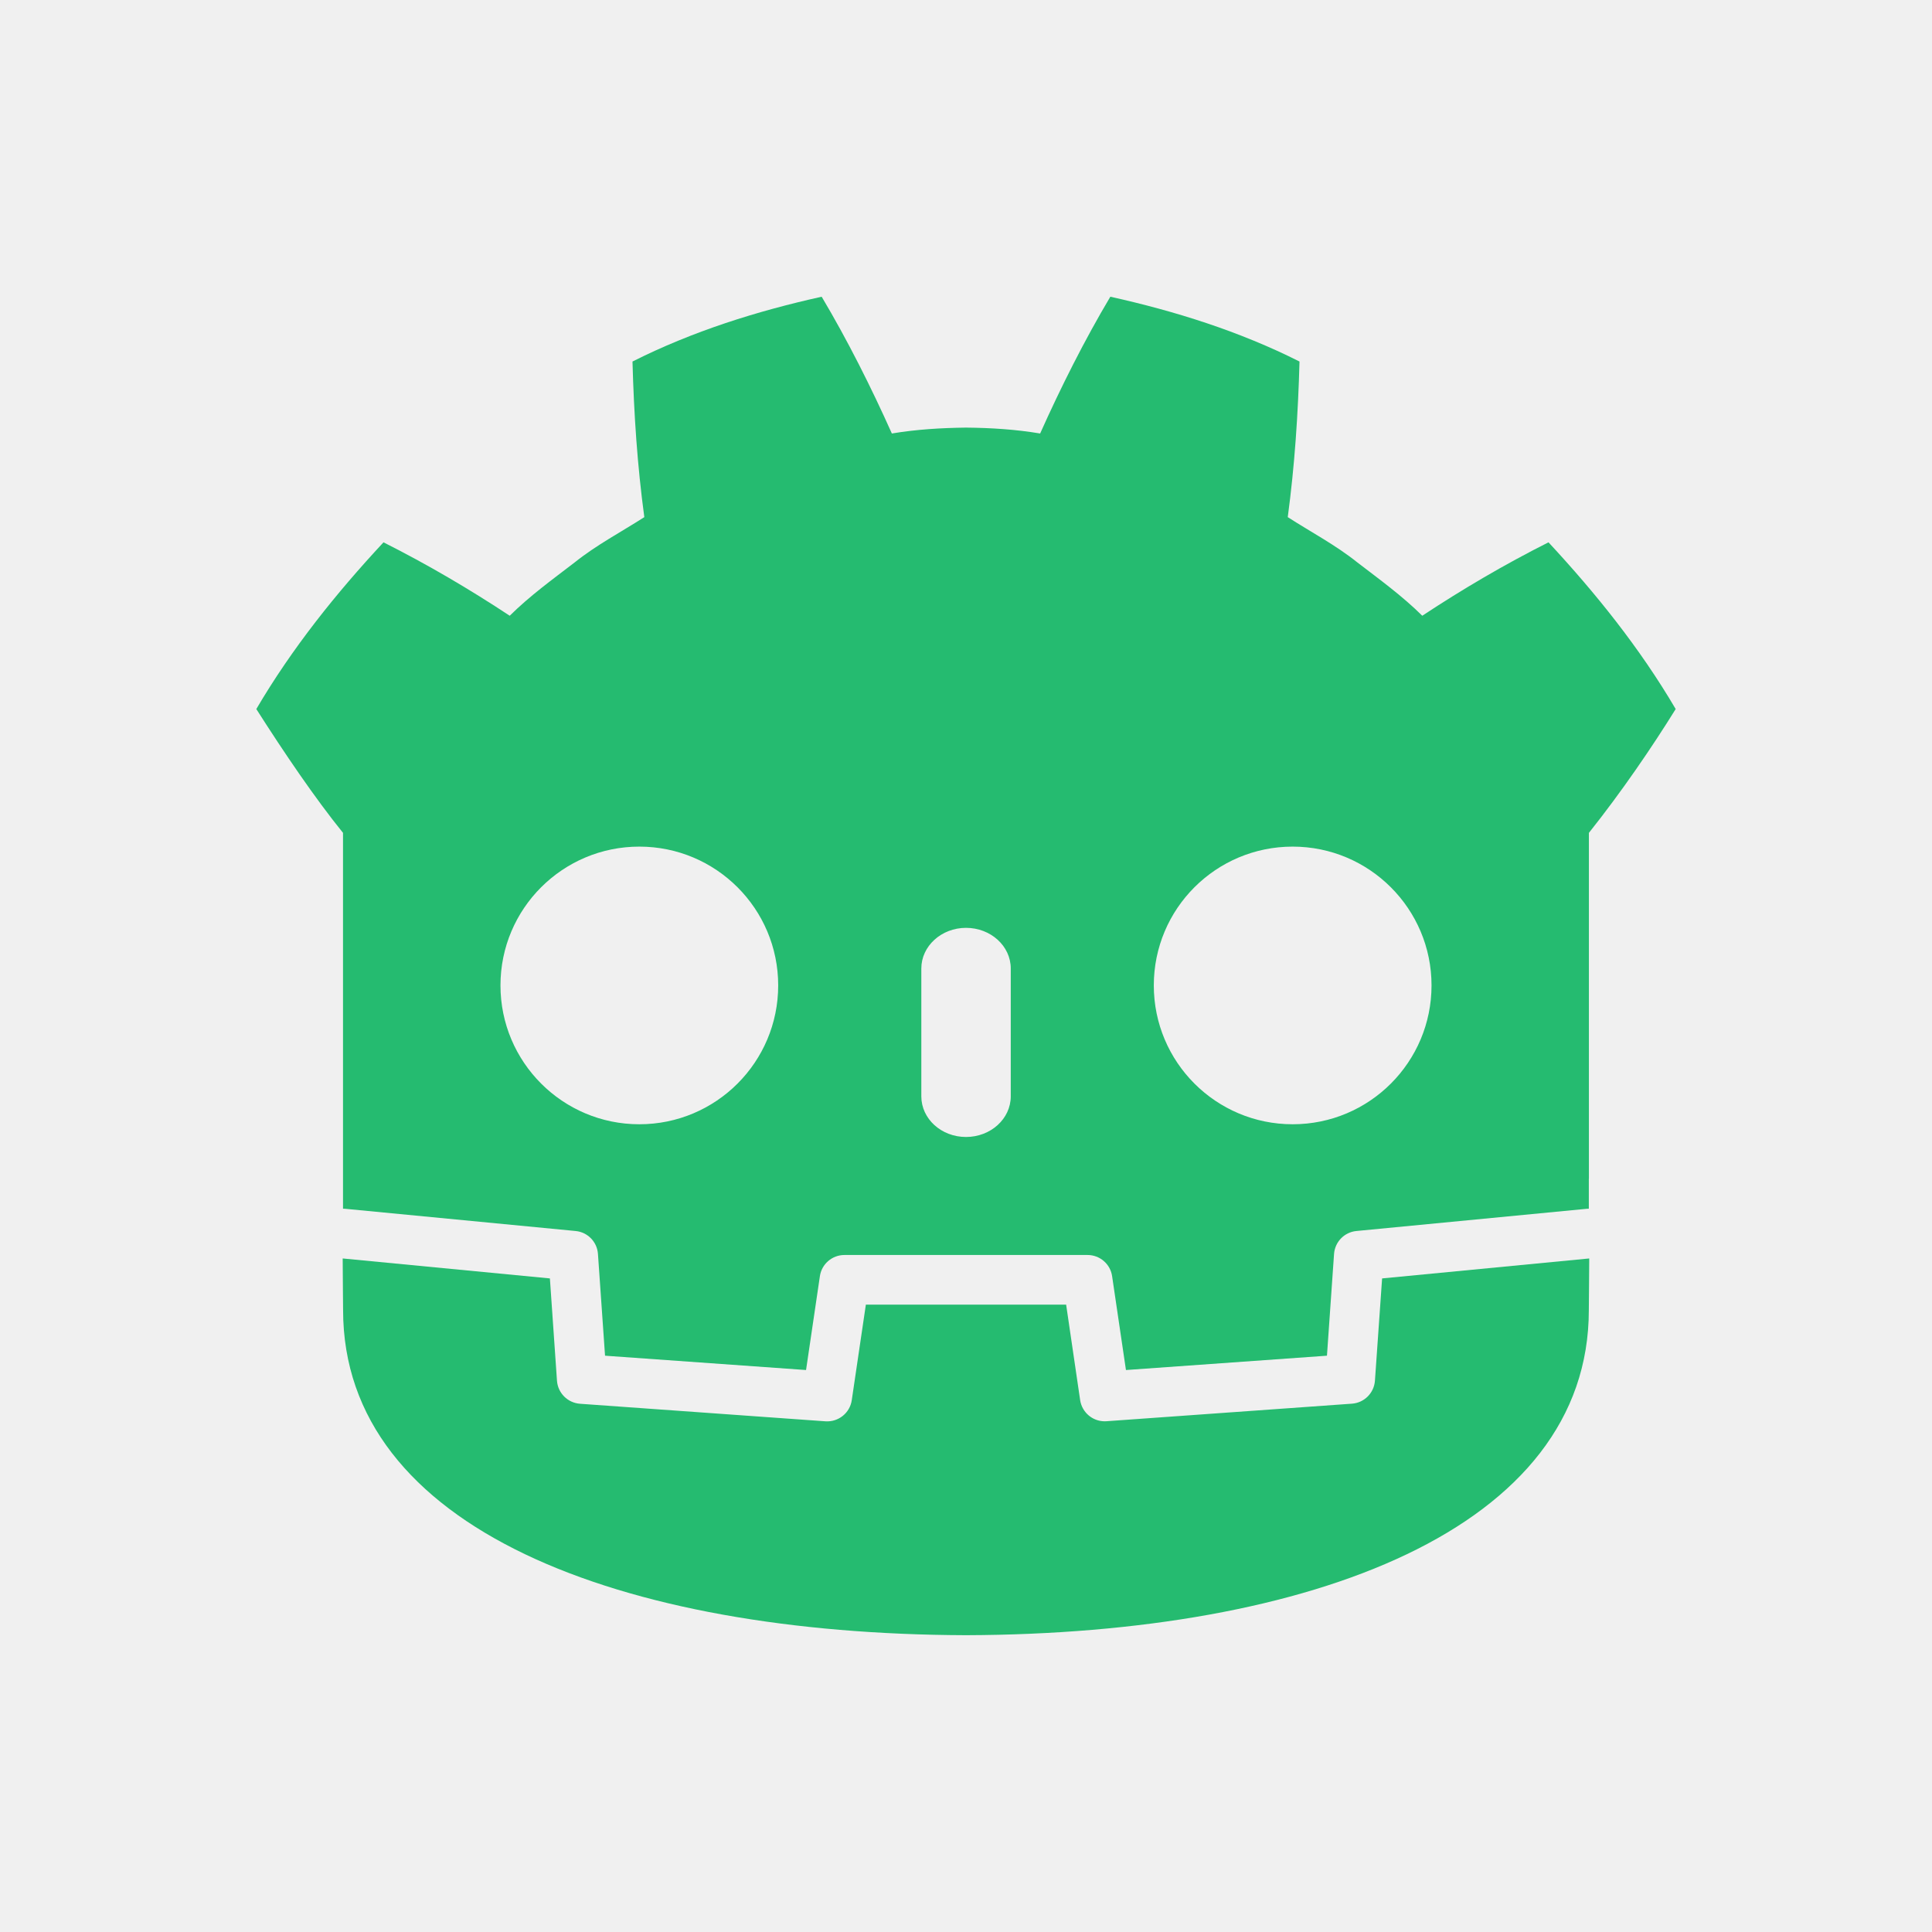
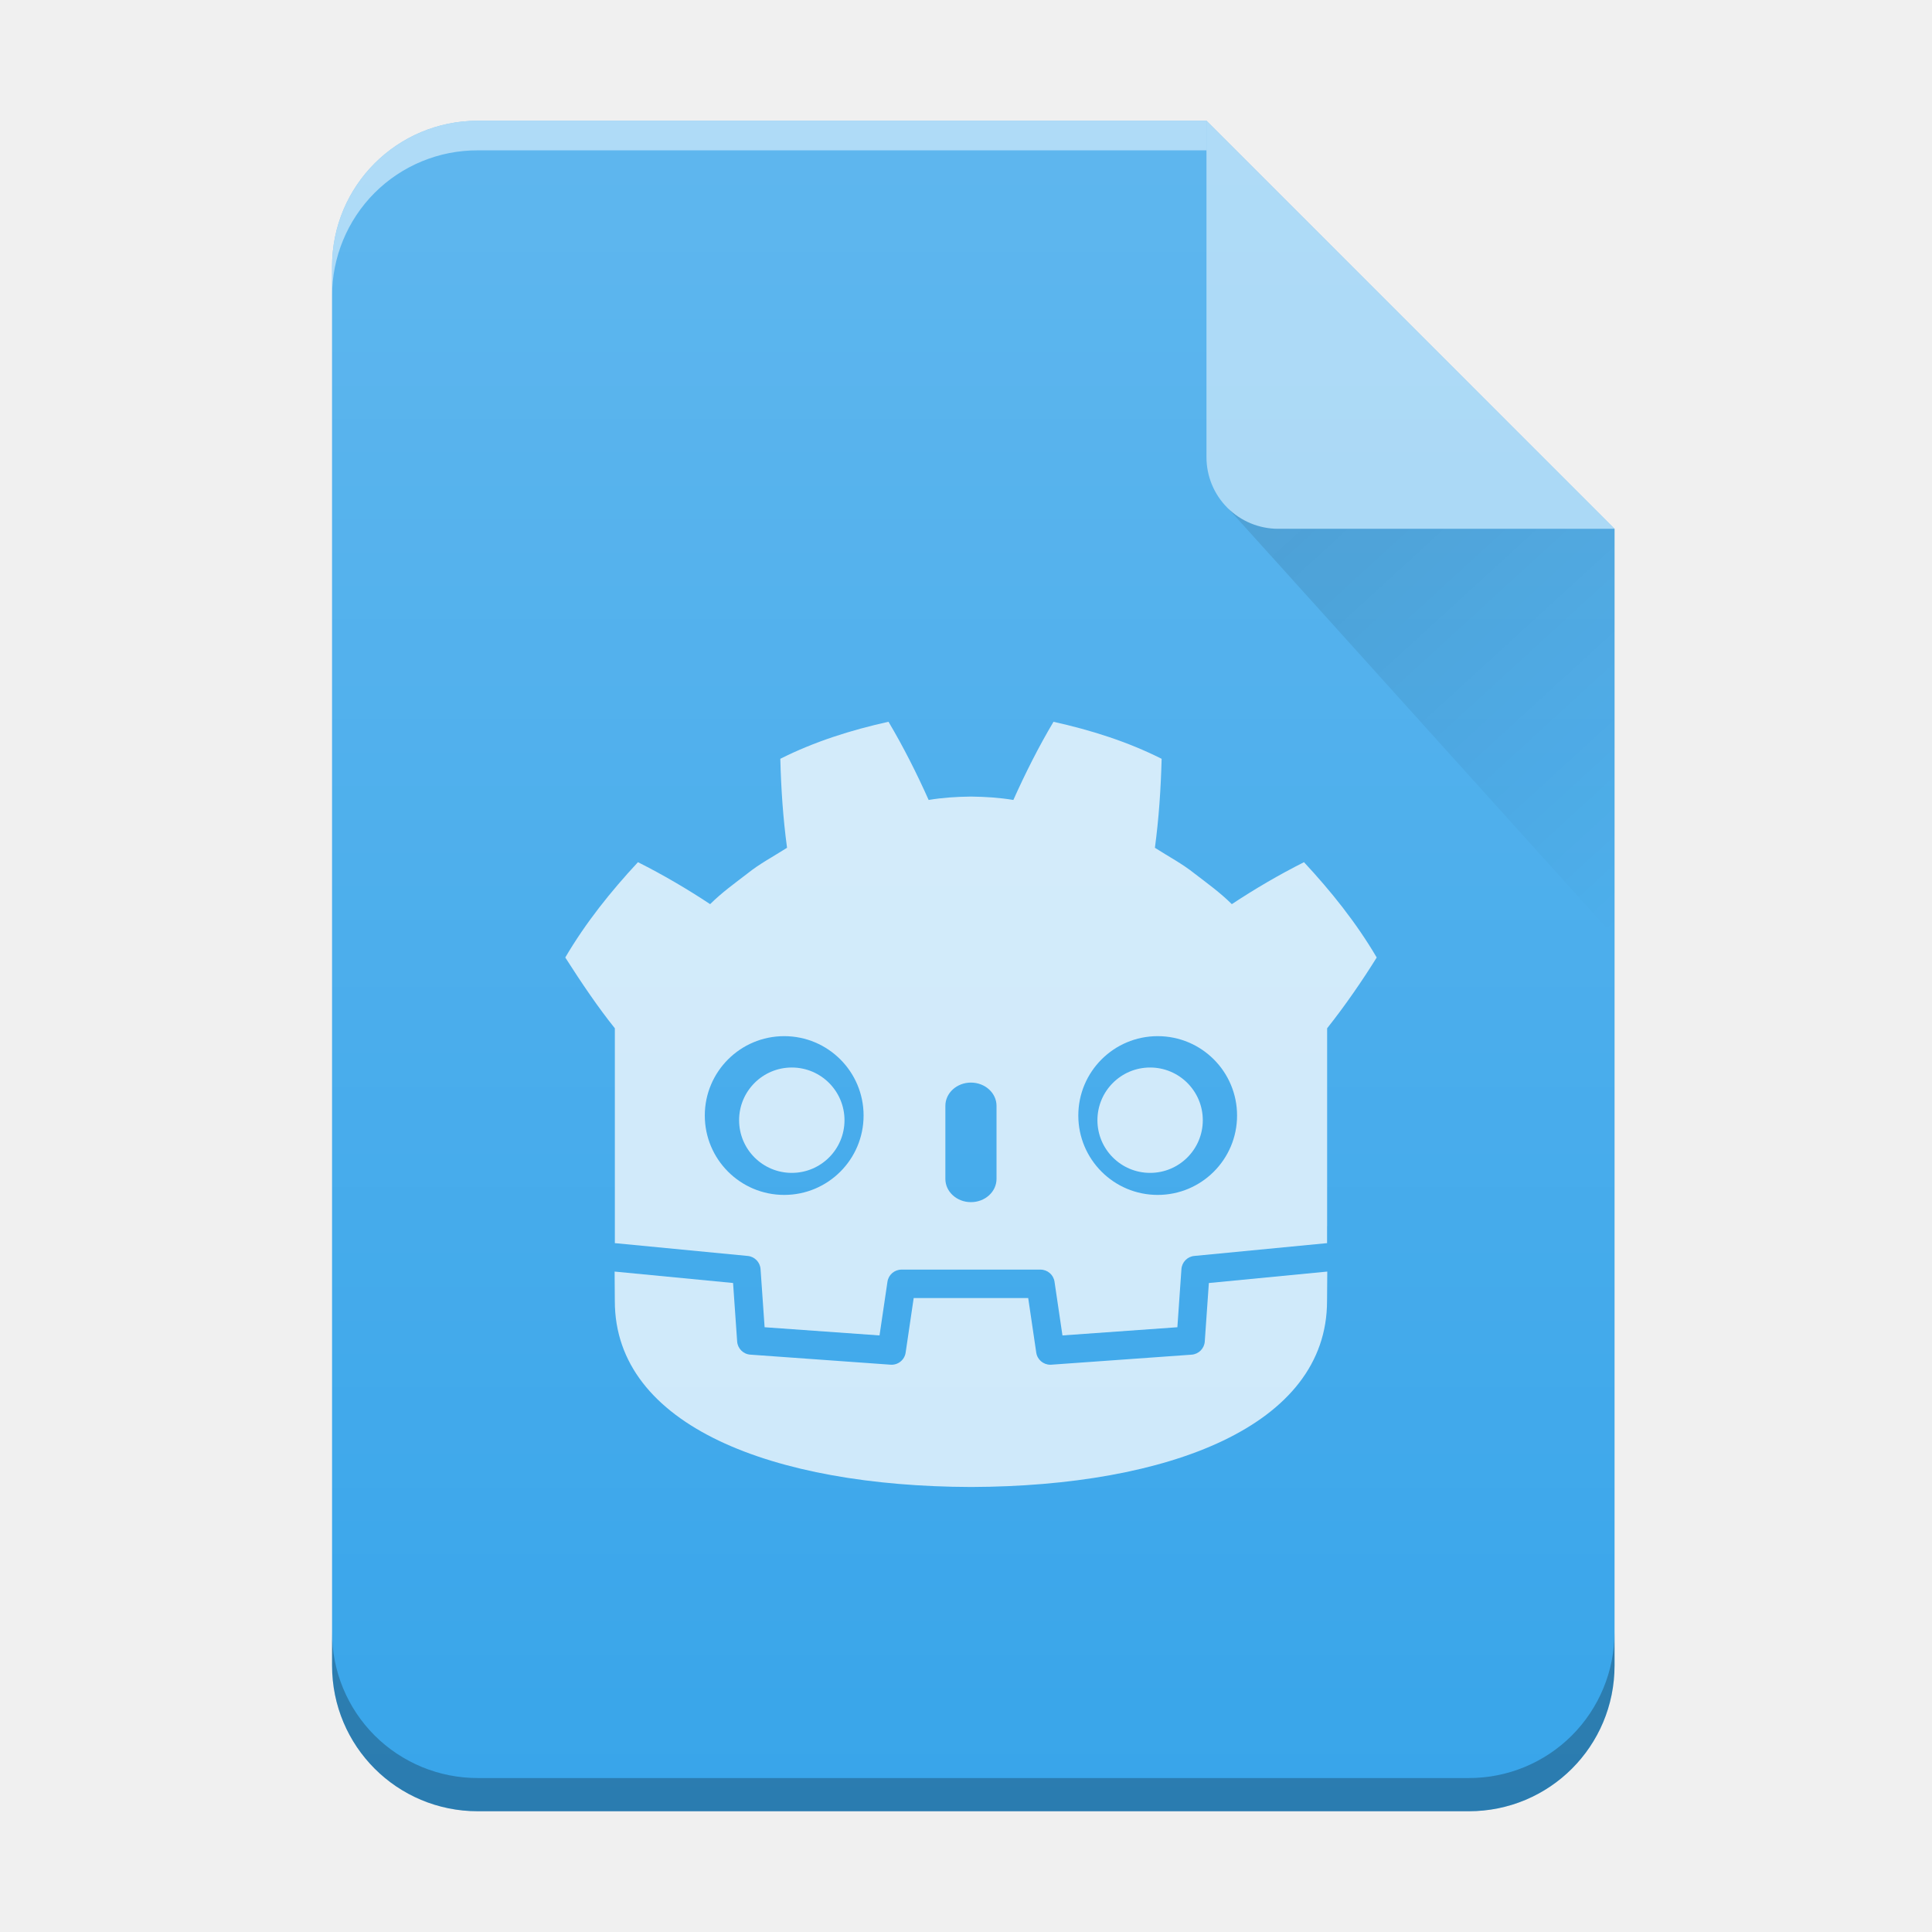
- <svg xmlns="http://www.w3.org/2000/svg" viewBox="0 0 24 24" version="1.1" id="svg4" width="24" height="24">
-   <defs id="defs8" />
-   <g transform="translate(1,1)">
-     <g id="g836">
-       <path id="path84-6-5" style="fill:#25bb70;fill-opacity:1;fill-rule:nonzero;stroke:none;stroke-width:0.025" d="M 9.207,2.686 C 8.401,2.865 7.604,3.115 6.857,3.491 6.875,4.15 6.917,4.782 7.004,5.424 6.714,5.61 6.409,5.77 6.138,5.987 5.862,6.199 5.581,6.402 5.332,6.649 4.834,6.32 4.307,6.01 3.764,5.737 3.178,6.367 2.631,7.047 2.184,7.808 2.535,8.359 2.912,8.914 3.261,9.346 v 3.758 0.477 0.434 c 0.009,7.6e-5 0.017,3.97e-4 0.026,0.001 l 2.863,0.276 c 0.15,0.014 0.268,0.135 0.278,0.285 l 0.088,1.264 2.497,0.178 0.172,-1.166 c 0.022,-0.151 0.152,-0.263 0.305,-0.263 h 3.02 c 0.153,0 0.283,0.112 0.305,0.263 l 0.172,1.166 2.497,-0.178 0.088,-1.264 c 0.011,-0.15 0.128,-0.271 0.278,-0.285 l 2.862,-0.276 c 0.009,-7.91e-4 0.017,-0.001 0.025,-0.001 v -0.373 l 0.001,-3.7e-4 V 9.346 C 19.142,8.839 19.524,8.279 19.816,7.808 19.369,7.047 18.821,6.367 18.236,5.737 17.693,6.01 17.166,6.32 16.668,6.649 16.419,6.402 16.138,6.199 15.862,5.987 15.591,5.77 15.286,5.61 14.997,5.424 15.083,4.782 15.125,4.15 15.143,3.491 14.396,3.115 13.599,2.865 12.793,2.686 12.471,3.227 12.177,3.813 11.921,4.385 11.617,4.334 11.312,4.315 11.006,4.312 v -4.826e-4 c -0.002,0 -0.004,4.826e-4 -0.006,4.826e-4 -0.002,0 -0.004,-4.826e-4 -0.006,-4.826e-4 v 4.826e-4 c -0.306,0.004 -0.611,0.022 -0.915,0.073 C 9.823,3.813 9.529,3.227 9.207,2.686 Z M 6.942,9.517 c 0.953,0 1.725,0.772 1.725,1.724 0,0.953 -0.772,1.725 -1.725,1.725 -0.952,0 -1.725,-0.772 -1.725,-1.725 0,-0.953 0.773,-1.724 1.725,-1.724 z m 8.116,0 c 0.952,0 1.725,0.772 1.725,1.724 0,0.953 -0.772,1.725 -1.725,1.725 -0.953,10e-7 -1.725,-0.772 -1.725,-1.725 0,-0.953 0.772,-1.724 1.725,-1.724 z m -4.058,1.009 c 0.307,0 0.556,0.226 0.556,0.505 v 1.588 c 0,0.279 -0.249,0.505 -0.556,0.505 -0.307,0 -0.555,-0.226 -0.555,-0.505 v -1.588 c 0,-0.278 0.249,-0.505 0.555,-0.505 z" />
-       <path d="m 16.169,14.881 -0.089,1.27 c -0.011,0.153 -0.132,0.275 -0.286,0.286 l -3.049,0.218 c -0.007,5.53e-4 -0.015,7.91e-4 -0.022,7.91e-4 -0.152,0 -0.282,-0.111 -0.305,-0.263 L 12.244,15.207 H 9.756 l -0.175,1.186 c -0.023,0.16 -0.166,0.274 -0.327,0.263 L 6.205,16.438 C 6.052,16.427 5.93,16.305 5.919,16.152 L 5.831,14.881 3.257,14.633 c 0.001,0.277 0.005,0.58 0.005,0.64 0,2.719 3.449,4.025 7.733,4.04 h 0.005 0.005 c 4.285,-0.015 7.732,-1.322 7.732,-4.04 0,-0.061 0.004,-0.363 0.005,-0.64 z" style="fill:#25bb70;fill-opacity:1;fill-rule:nonzero;stroke:none;stroke-width:0.025" id="path88-5-2" />
-     </g>
+ <svg xmlns="http://www.w3.org/2000/svg" xmlns:xlink="http://www.w3.org/1999/xlink" viewBox="0 0 32 32" version="1.1" id="svg33">
+   <defs id="defs13">
+     <linearGradient id="a" gradientTransform="translate(309.57,152.44)" gradientUnits="userSpaceOnUse" x2="0" y1="392.36" y2="365.36">
+       <stop offset="0" stop-color="#fff" stop-opacity="0" id="stop2" />
+       <stop offset="1" stop-color="#fff" stop-opacity=".2" id="stop4" />
+     </linearGradient>
+     <linearGradient id="b" gradientUnits="userSpaceOnUse" x1="404.57" x2="411.57" y1="524.8" y2="531.8" gradientTransform="translate(-384.57,-515.8)">
+       <stop offset="0" stop-color="#060606" id="stop7" />
+       <stop offset="1" stop-opacity="0" id="stop9" />
+     </linearGradient>
+     <path id="c" d="m389.57 545.8v-28h15l7 7v21h-14z" />
+     <linearGradient xlink:href="#a-6" id="b-3" gradientUnits="userSpaceOnUse" x1="0" y1="60.774" x2="0" y2="2.345" gradientTransform="matrix(0.4827586,0,0,0.4827586,0.6724235,0.551724)" />
+     <linearGradient id="a-6" y1="392.36" y2="336.36" x2="0" gradientUnits="userSpaceOnUse" gradientTransform="translate(254,-254)">
+       <stop stop-color="#fff" stop-opacity="0" id="stop3" />
+       <stop offset="1" stop-color="#fff" stop-opacity=".2" id="stop5" />
+     </linearGradient>
+     <linearGradient id="c-7" y1="17.475" y2="31" x1="41.616" x2="54" gradientUnits="userSpaceOnUse" gradientTransform="matrix(0.4827586,0,0,0.4827586,0.6724235,0.551724)">
+       <stop stop-color="#060606" id="stop8" />
+       <stop offset="1" stop-opacity="0" id="stop10" />
+     </linearGradient>
+   </defs>
+   <g id="g1175" style="opacity:0.75" transform="matrix(0.4827586,0,0,0.4827586,0.4310335,0.551724)">
+     <path id="path84-6-5" style="fill:#ffffff;fill-opacity:1;fill-rule:nonzero;stroke:none;stroke-width:0.04" d="m 29.168,18.873 c -1.272,0.283 -2.53,0.676 -3.709,1.27 0.027,1.041 0.094,2.039 0.231,3.053 -0.458,0.293 -0.94,0.545 -1.367,0.889 -0.435,0.334 -0.879,0.654 -1.272,1.045 -0.786,-0.52 -1.619,-1.009 -2.476,-1.44 -0.924,0.995 -1.788,2.068 -2.494,3.27 0.555,0.871 1.15,1.746 1.701,2.429 v 5.933 0.754 0.686 c 0.013,1.2e-4 0.027,6.27e-4 0.04,0.002 l 4.52,0.436 c 0.237,0.023 0.422,0.213 0.439,0.451 l 0.139,1.995 3.943,0.281 0.272,-1.842 c 0.035,-0.239 0.24,-0.416 0.482,-0.416 h 4.769 c 0.241,0 0.446,0.177 0.481,0.416 l 0.272,1.842 3.943,-0.281 0.139,-1.995 c 0.017,-0.237 0.202,-0.428 0.439,-0.451 l 4.518,-0.436 c 0.013,-0.001 0.027,-0.002 0.04,-0.002 v -0.588 l 0.002,-5.85e-4 v -6.784 c 0.636,-0.801 1.239,-1.685 1.701,-2.429 -0.706,-1.201 -1.57,-2.275 -2.495,-3.27 -0.857,0.431 -1.69,0.92 -2.476,1.44 -0.393,-0.391 -0.837,-0.711 -1.272,-1.045 -0.428,-0.344 -0.91,-0.595 -1.367,-0.889 0.136,-1.014 0.203,-2.012 0.231,-3.053 -1.18,-0.594 -2.437,-0.987 -3.71,-1.27 -0.508,0.854 -0.973,1.778 -1.377,2.682 -0.48,-0.08 -0.962,-0.11 -1.444,-0.116 v -7.62e-4 c -0.003,0 -0.006,7.62e-4 -0.009,7.62e-4 -0.003,0 -0.006,-7.62e-4 -0.009,-7.62e-4 v 7.62e-4 c -0.484,0.006 -0.965,0.035 -1.445,0.116 -0.404,-0.904 -0.869,-1.828 -1.377,-2.682 z m -3.576,10.786 c 1.505,0 2.724,1.219 2.724,2.723 0,1.505 -1.219,2.724 -2.724,2.724 -1.504,0 -2.724,-1.219 -2.724,-2.724 0,-1.504 1.22,-2.723 2.724,-2.723 z m 12.815,0 c 1.504,0 2.723,1.219 2.723,2.723 0,1.505 -1.22,2.724 -2.723,2.724 -1.505,0 -2.724,-1.219 -2.724,-2.724 0,-1.504 1.219,-2.723 2.724,-2.723 z m -6.408,1.593 c 0.484,0 0.878,0.357 0.878,0.797 v 2.508 c 0,0.44 -0.393,0.797 -0.878,0.797 -0.484,0 -0.877,-0.357 -0.877,-0.797 v -2.508 c 0,-0.44 0.393,-0.797 0.877,-0.797 z" />
+     <path d="m 40.162,38.129 -0.14,2.006 c -0.017,0.242 -0.209,0.434 -0.451,0.452 l -4.815,0.344 c -0.012,8.74e-4 -0.023,0.001 -0.035,0.001 -0.239,0 -0.446,-0.176 -0.481,-0.416 l -0.276,-1.872 h -3.929 l -0.276,1.872 c -0.037,0.252 -0.262,0.433 -0.516,0.415 L 24.429,40.586 C 24.187,40.569 23.995,40.376 23.978,40.134 l -0.14,-2.006 -4.064,-0.392 c 0.002,0.437 0.007,0.915 0.007,1.011 0,4.293 5.445,6.356 12.211,6.38 h 0.008 0.008 c 6.765,-0.024 12.209,-2.087 12.209,-6.38 0,-0.097 0.006,-0.574 0.008,-1.011 z" style="fill:#ffffff;fill-opacity:1;fill-rule:nonzero;stroke:none;stroke-width:0.04" id="path88-5-2" />
+     <path d="m 27.661,32.543 c 0,0.998 -0.809,1.807 -1.808,1.807 -0.999,0 -1.808,-0.809 -1.808,-1.807 0,-0.998 0.81,-1.808 1.808,-1.808 0.999,0 1.808,0.81 1.808,1.808" style="fill:#ffffff;fill-opacity:1;fill-rule:nonzero;stroke:none;stroke-width:0.04" id="path96-2-7" />
+     <path d="m 36.339,32.543 c 0,0.998 0.809,1.807 1.807,1.807 0.999,0 1.808,-0.809 1.808,-1.807 0,-0.998 -0.809,-1.808 -1.808,-1.808 -0.998,0 -1.807,0.81 -1.807,1.808" style="fill:#ffffff;fill-opacity:1;fill-rule:nonzero;stroke:none;stroke-width:0.04" id="path108-9-6" />
+   </g>
+   <path d="M 19.983,2 H 7.914 C 6.577,2 5.5,3.077 5.5,4.414 V 27.586 C 5.5,28.923 6.577,30 7.914,30 H 24.328 c 1.337,0 2.414,-1.077 2.414,-2.414 V 8.759 Z" id="path15" style="fill:#38a5ea;stroke-width:0.483" />
+   <path d="M 19.983,2 H 7.914 C 6.577,2 5.5,3.077 5.5,4.414 V 27.586 C 5.5,28.923 6.577,30 7.914,30 H 24.328 c 1.337,0 2.414,-1.077 2.414,-2.414 V 8.759 Z" id="path17-5" style="fill:url(#b-3);stroke-width:0.483" />
+   <path d="M 19.983,2 H 7.914 C 6.577,2 5.5,3.077 5.5,4.414 V 4.903 A 2.416,2.416 0 0 1 6.205,3.194 2.408,2.408 0 0 1 7.914,2.49 H 19.983 V 2.483 Z" id="path19-3" style="opacity:0.5;fill:#ffffff;stroke-width:0.483" />
+   <path d="m 26.741,27.036 a 2.416,2.416 0 0 1 -0.705,1.708 2.408,2.408 0 0 1 -1.709,0.706 H 7.914 a 2.416,2.416 0 0 1 -1.709,-0.705 2.408,2.408 0 0 1 -0.705,-1.709 v 0.55 C 5.5,28.923 6.577,30 7.914,30 H 24.328 c 1.337,0 2.414,-1.077 2.414,-2.414 z" id="path21" style="opacity:0.25;fill-opacity:0.992;stroke-width:0.483" />
+   <path d="m 19.983,2 v 5.569 a 1.186,1.186 0 0 0 1.19,1.19 h 5.569 z" id="path23-3" style="opacity:0.5;fill:#ffffff;fill-rule:evenodd;stroke-width:0.483" />
+   <path d="m 20.335,8.412 6.406,7.105 v -6.759 h -5.569 c -0.328,0 -0.623,-0.133 -0.838,-0.346 z" id="path31" style="opacity:0.1;fill:url(#c-7);fill-rule:evenodd;stroke-width:0.483" />
+   <g id="g1175-6" style="opacity:0.75" transform="matrix(0.4827586,0,0,0.4827586,0.6339095,2.843809)">
+     <path id="path84-6-5-2" style="fill:#ffffff;fill-opacity:1;fill-rule:nonzero;stroke:none;stroke-width:0.04" d="m 29.168,18.873 c -1.272,0.283 -2.53,0.676 -3.709,1.27 0.027,1.041 0.094,2.039 0.231,3.053 -0.458,0.293 -0.94,0.545 -1.367,0.889 -0.435,0.334 -0.879,0.654 -1.272,1.045 -0.786,-0.52 -1.619,-1.009 -2.476,-1.44 -0.924,0.995 -1.788,2.068 -2.494,3.27 0.555,0.871 1.15,1.746 1.701,2.429 v 5.933 0.754 0.686 c 0.013,1.2e-4 0.027,6.27e-4 0.04,0.002 l 4.52,0.436 c 0.237,0.023 0.422,0.213 0.439,0.451 l 0.139,1.995 3.943,0.281 0.272,-1.842 c 0.035,-0.239 0.24,-0.416 0.482,-0.416 h 4.769 c 0.241,0 0.446,0.177 0.481,0.416 l 0.272,1.842 3.943,-0.281 0.139,-1.995 c 0.017,-0.237 0.202,-0.428 0.439,-0.451 l 4.518,-0.436 c 0.013,-0.001 0.027,-0.002 0.04,-0.002 v -0.588 l 0.002,-5.85e-4 v -6.784 c 0.636,-0.801 1.239,-1.685 1.701,-2.429 -0.706,-1.201 -1.57,-2.275 -2.495,-3.27 -0.857,0.431 -1.69,0.92 -2.476,1.44 -0.393,-0.391 -0.837,-0.711 -1.272,-1.045 -0.428,-0.344 -0.91,-0.595 -1.367,-0.889 0.136,-1.014 0.203,-2.012 0.231,-3.053 -1.18,-0.594 -2.437,-0.987 -3.71,-1.27 -0.508,0.854 -0.973,1.778 -1.377,2.682 -0.48,-0.08 -0.962,-0.11 -1.444,-0.116 v -7.62e-4 c -0.003,0 -0.006,7.62e-4 -0.009,7.62e-4 -0.003,0 -0.006,-7.62e-4 -0.009,-7.62e-4 v 7.62e-4 c -0.484,0.006 -0.965,0.035 -1.445,0.116 -0.404,-0.904 -0.869,-1.828 -1.377,-2.682 z m -3.576,10.786 c 1.505,0 2.724,1.219 2.724,2.723 0,1.505 -1.219,2.724 -2.724,2.724 -1.504,0 -2.724,-1.219 -2.724,-2.724 0,-1.504 1.22,-2.723 2.724,-2.723 z m 12.815,0 c 1.504,0 2.723,1.219 2.723,2.723 0,1.505 -1.22,2.724 -2.723,2.724 -1.505,0 -2.724,-1.219 -2.724,-2.724 0,-1.504 1.219,-2.723 2.724,-2.723 z m -6.408,1.593 c 0.484,0 0.878,0.357 0.878,0.797 v 2.508 c 0,0.44 -0.393,0.797 -0.878,0.797 -0.484,0 -0.877,-0.357 -0.877,-0.797 v -2.508 c 0,-0.44 0.393,-0.797 0.877,-0.797 z" />
+     <path d="m 40.162,38.129 -0.14,2.006 c -0.017,0.242 -0.209,0.434 -0.451,0.452 l -4.815,0.344 c -0.012,8.74e-4 -0.023,0.001 -0.035,0.001 -0.239,0 -0.446,-0.176 -0.481,-0.416 l -0.276,-1.872 h -3.929 l -0.276,1.872 c -0.037,0.252 -0.262,0.433 -0.516,0.415 L 24.429,40.586 C 24.187,40.569 23.995,40.376 23.978,40.134 l -0.14,-2.006 -4.064,-0.392 c 0.002,0.437 0.007,0.915 0.007,1.011 0,4.293 5.445,6.356 12.211,6.38 h 0.008 0.008 c 6.765,-0.024 12.209,-2.087 12.209,-6.38 0,-0.097 0.006,-0.574 0.008,-1.011 z" style="fill:#ffffff;fill-opacity:1;fill-rule:nonzero;stroke:none;stroke-width:0.04" id="path88-5-2-9" />
+     <path d="m 27.661,32.543 c 0,0.998 -0.809,1.807 -1.808,1.807 -0.999,0 -1.808,-0.809 -1.808,-1.807 0,-0.998 0.81,-1.808 1.808,-1.808 0.999,0 1.808,0.81 1.808,1.808" style="fill:#ffffff;fill-opacity:1;fill-rule:nonzero;stroke:none;stroke-width:0.04" id="path96-2-7-1" />
+     <path d="m 36.339,32.543 c 0,0.998 0.809,1.807 1.807,1.807 0.999,0 1.808,-0.809 1.808,-1.807 0,-0.998 -0.809,-1.808 -1.808,-1.808 -0.998,0 -1.807,0.81 -1.807,1.808" style="fill:#ffffff;fill-opacity:1;fill-rule:nonzero;stroke:none;stroke-width:0.04" id="path108-9-6-2" />
  </g>
</svg>
